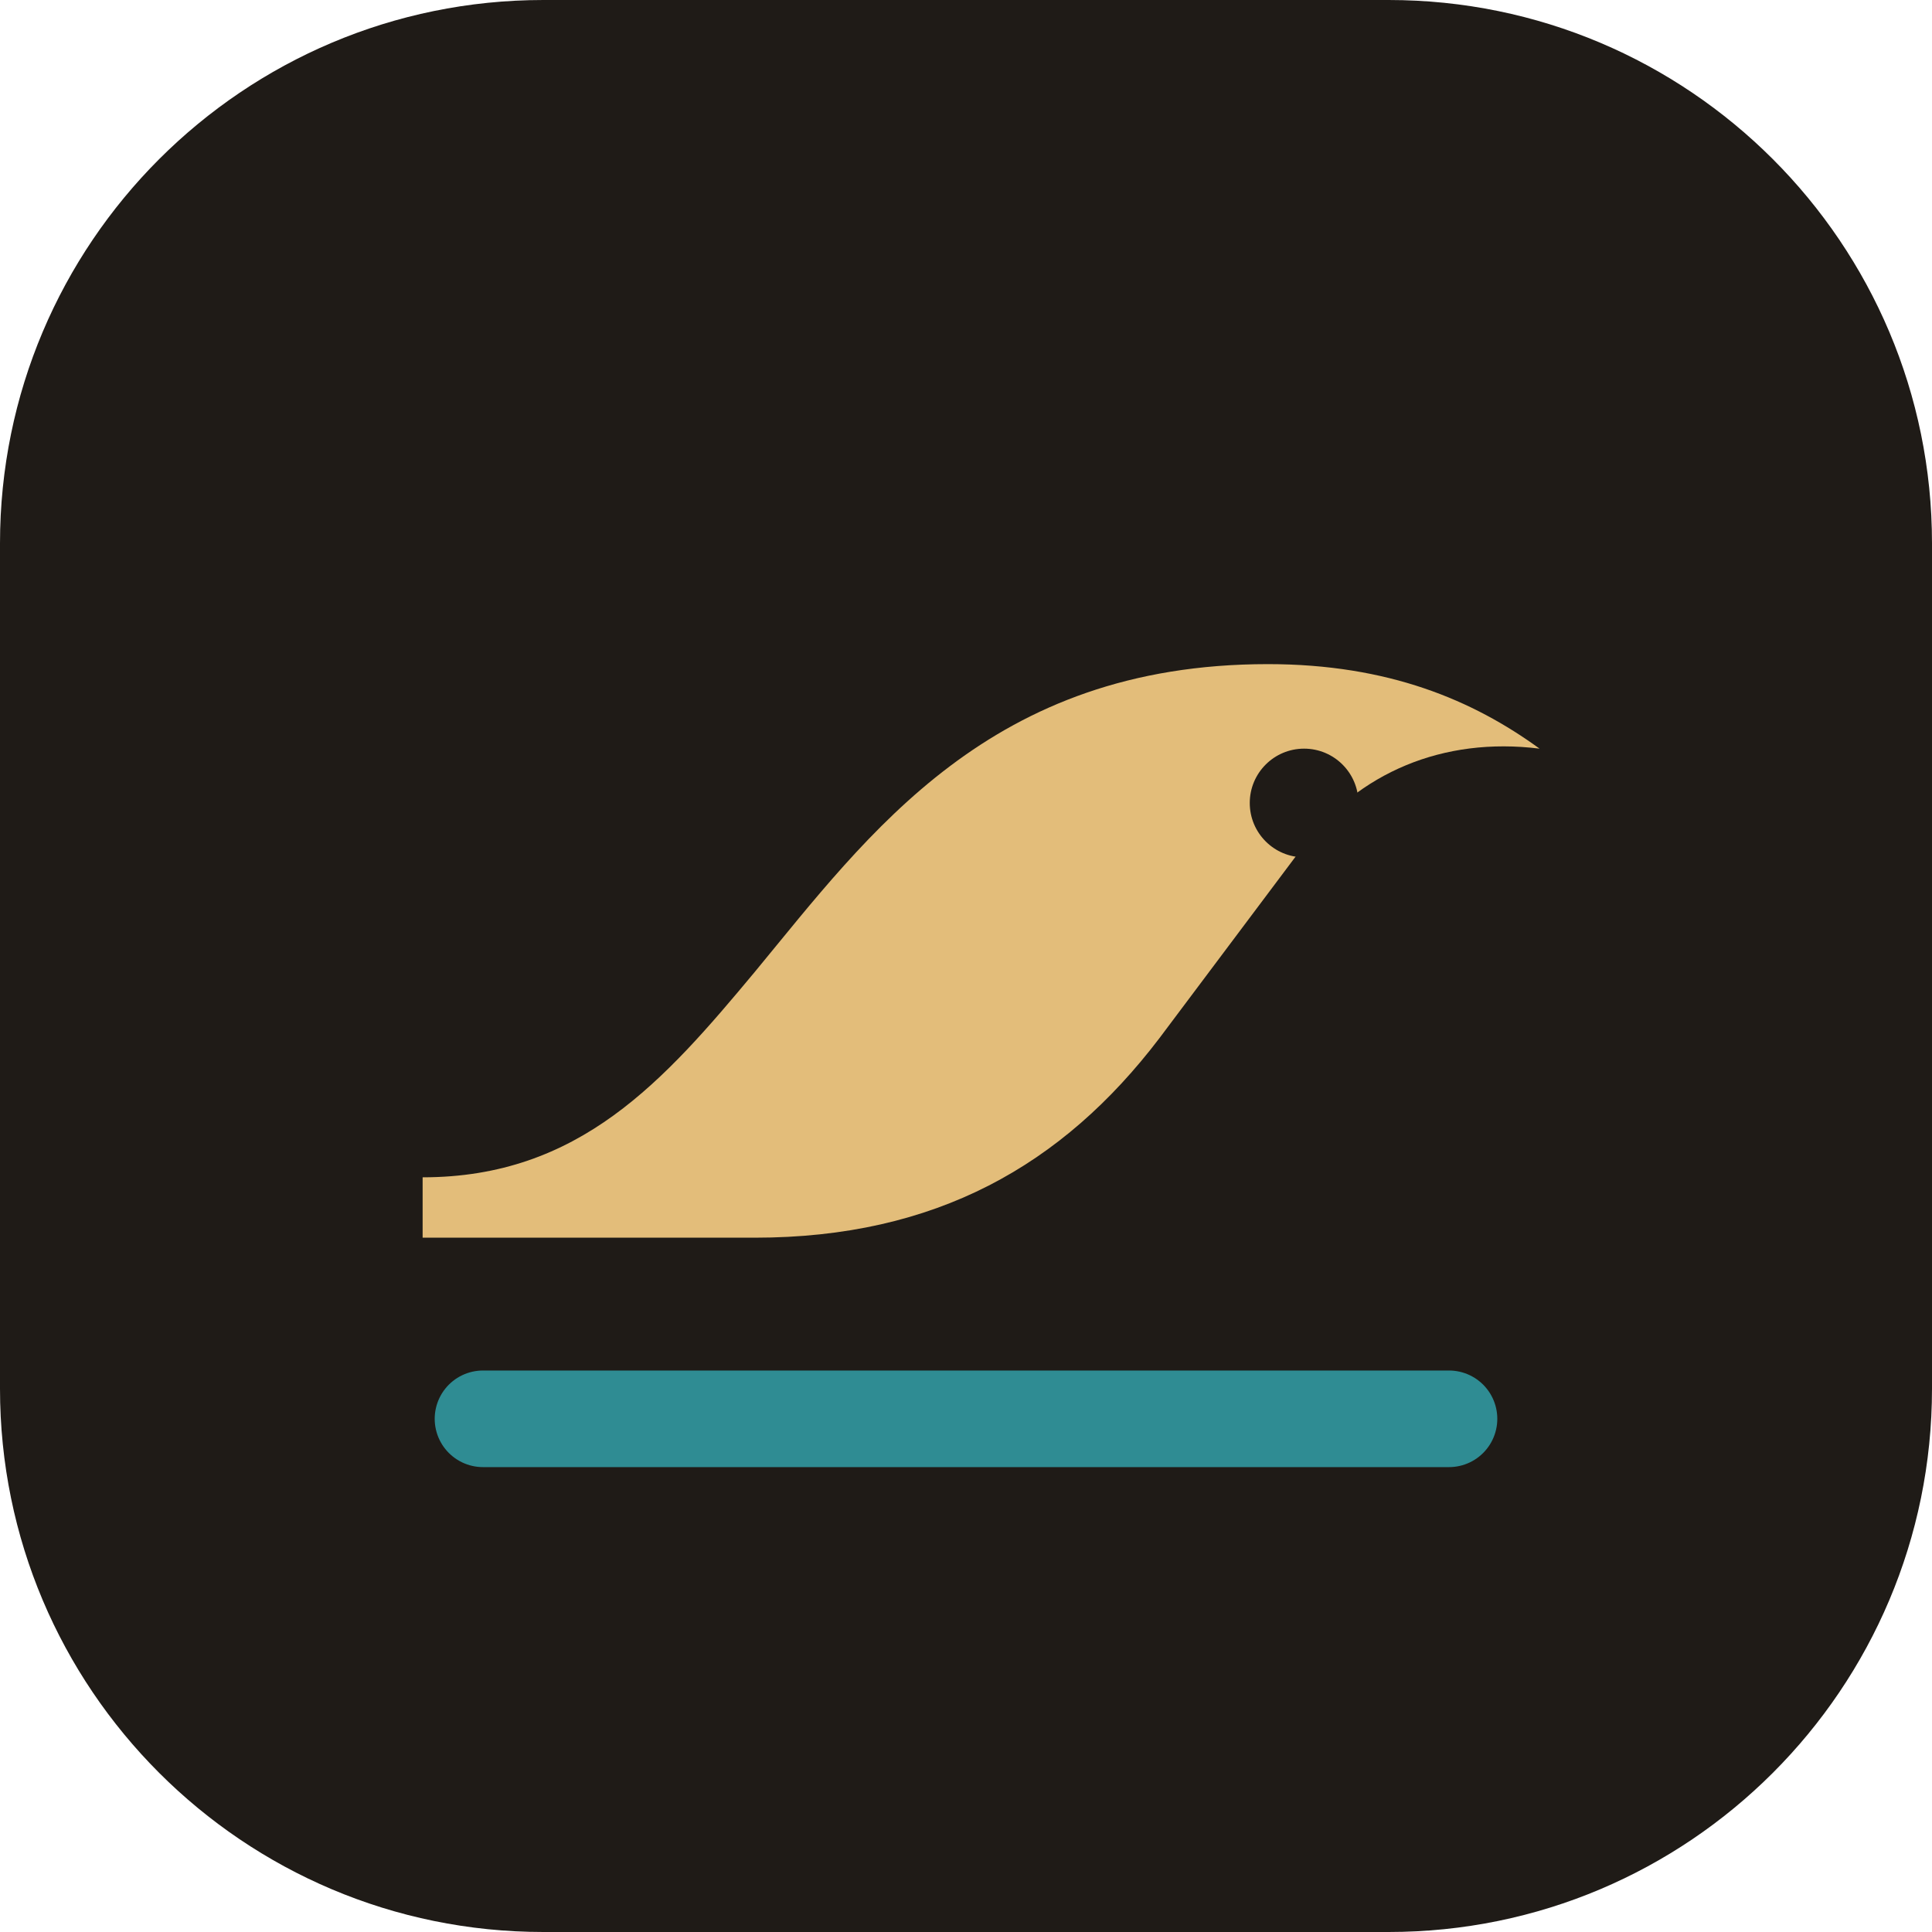
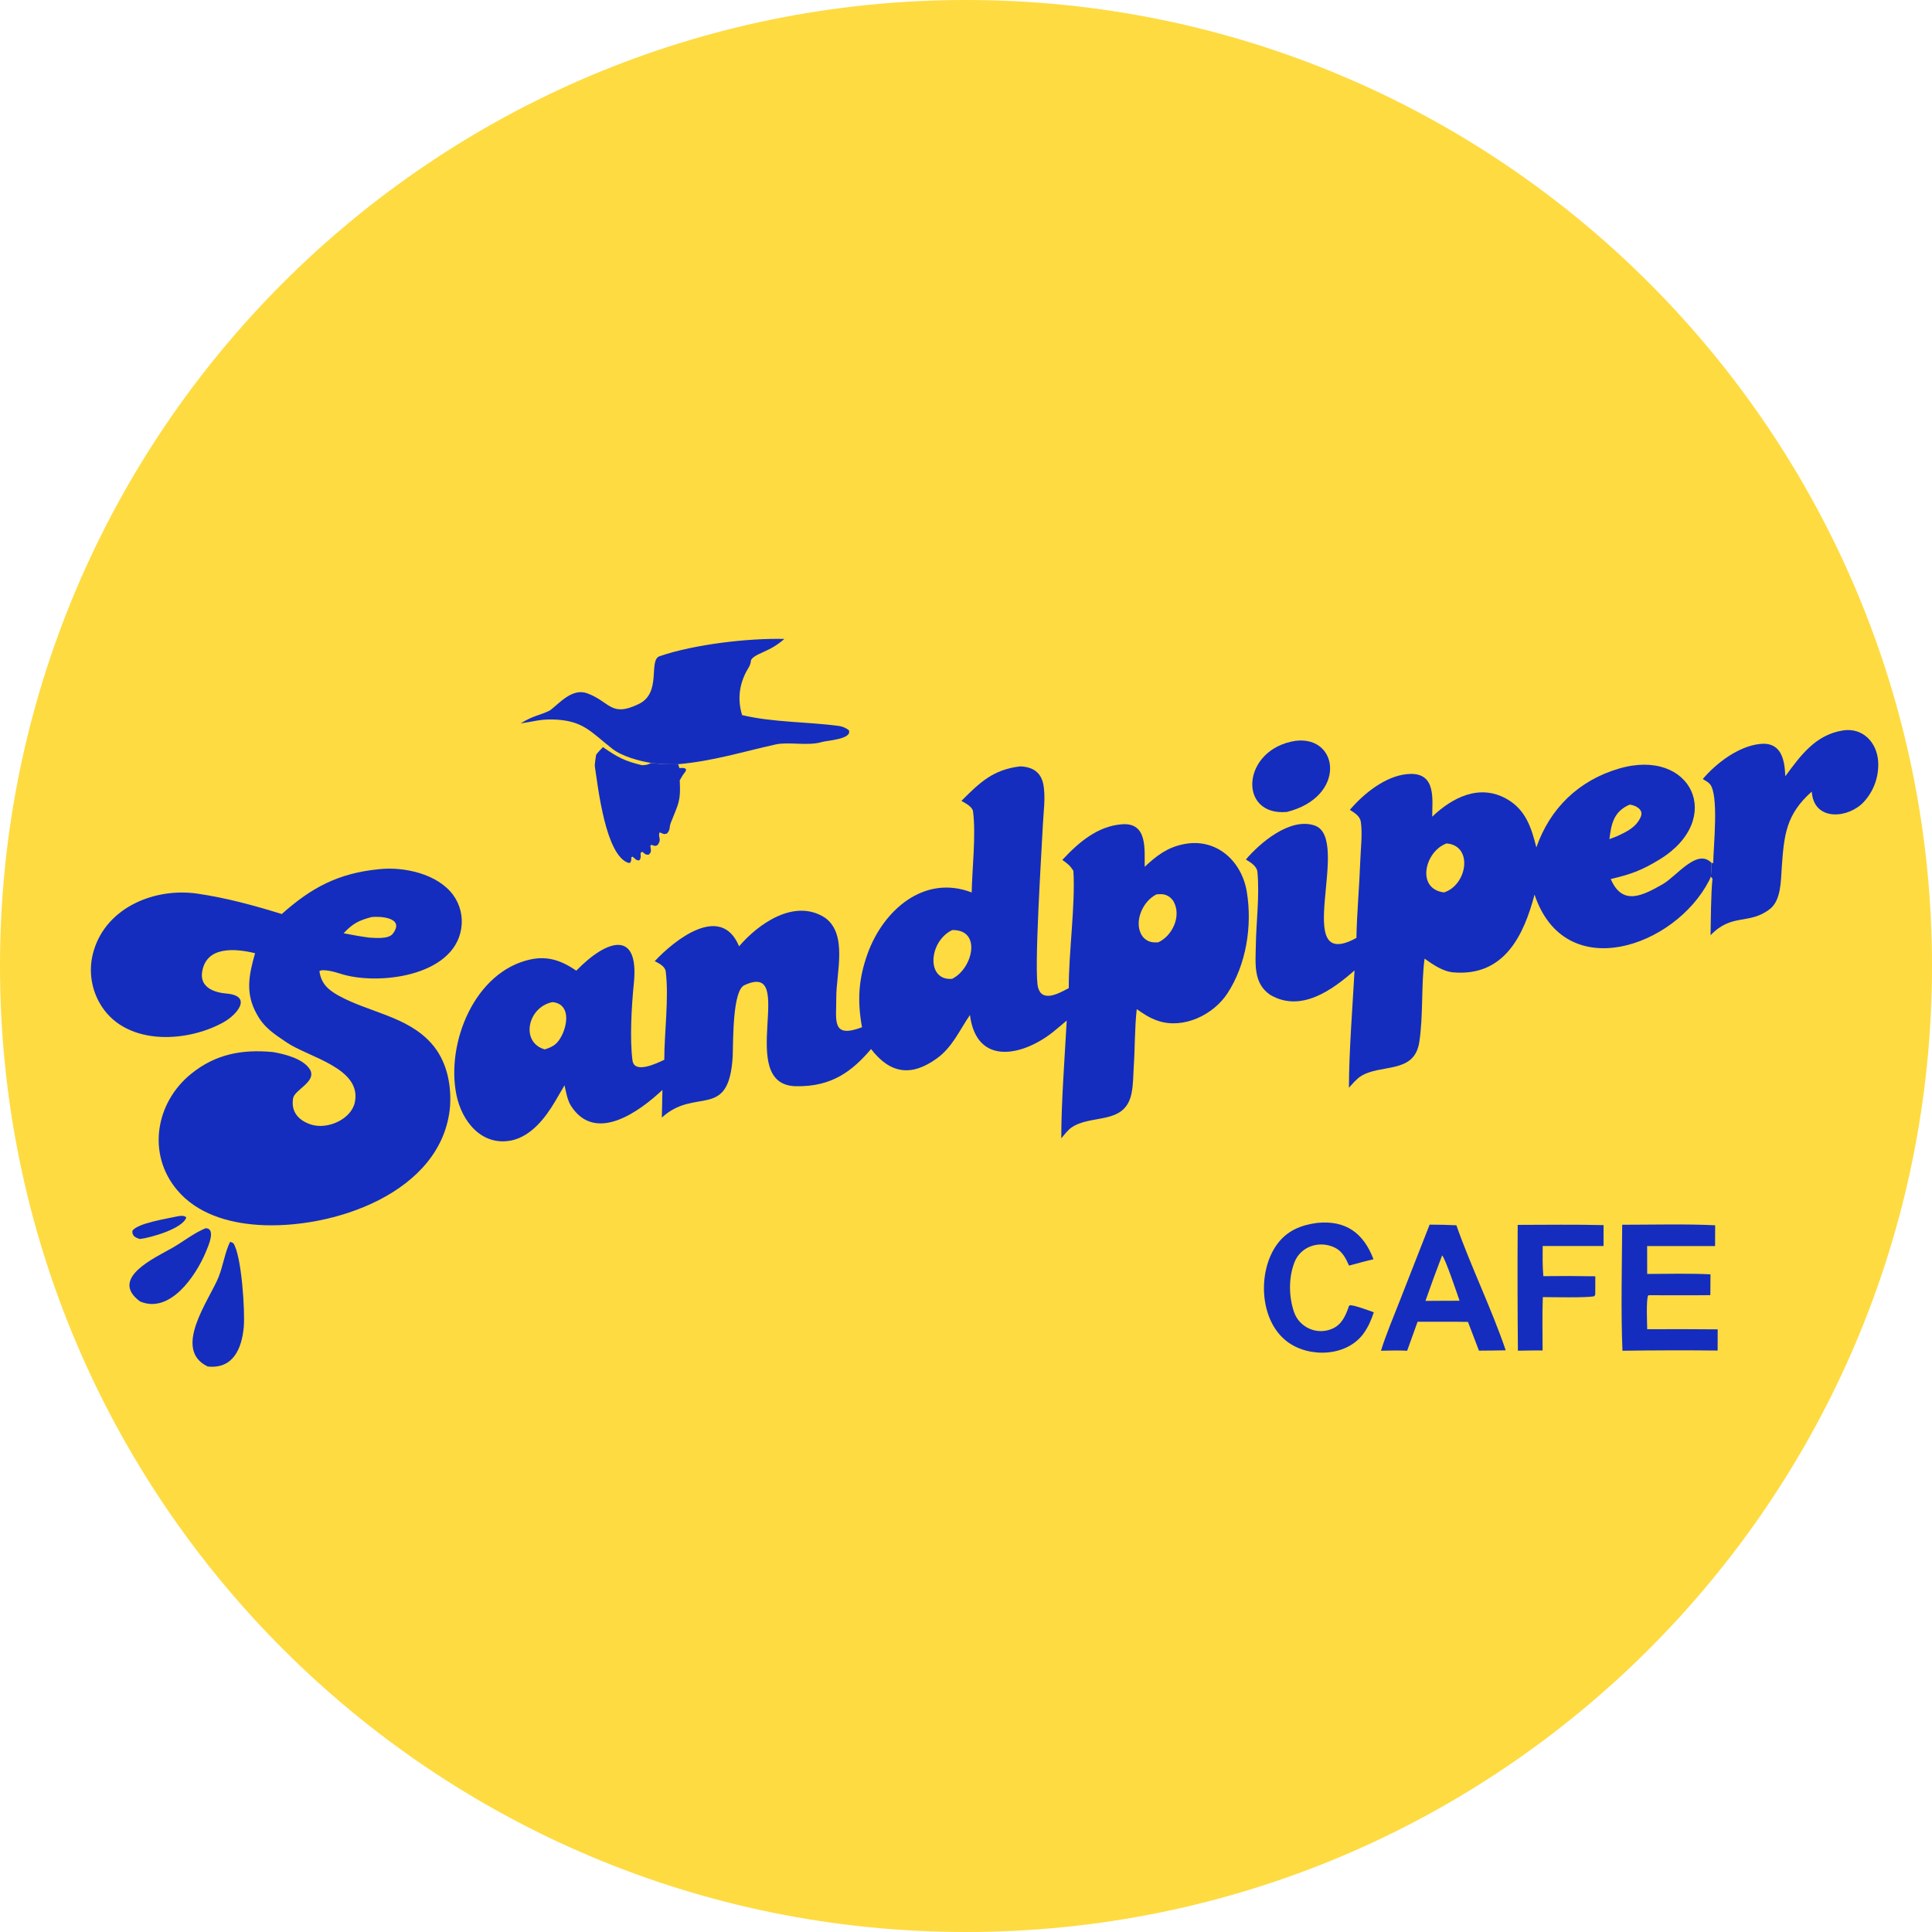
- <svg xmlns="http://www.w3.org/2000/svg" viewBox="0 0 32 32" fill="none">
-   <rect width="32" height="32" rx="9" fill="#1f1b17" />
-   <path d="M7 19.5c2.6 0 4-1.6 5.5-3.4C14.4 13.8 16.4 11 21 11c2 0 3.4.6 4.5 1.4-1.6-.2-3 .4-3.9 1.6l-2.4 3.2c-1.6 2.1-3.7 3.3-6.7 3.3H7Z" fill="#e3bd7a" />
-   <path d="M8 23.5h16" stroke="#2f8c93" stroke-width="1.6" stroke-linecap="round" />
-   <circle cx="21.6" cy="13.3" r=".9" fill="#1f1b17" />
+ <svg xmlns="http://www.w3.org/2000/svg" viewBox="0 0 540 540">
+   <circle cx="270" cy="270" r="270" fill="#fedb41" />
+   <g transform="translate(17.404 170.56)">
+     <path transform="translate(109.565 43.642)" d="M158.197 0c1.292 .049 2.563 .282 3.699 .92 1.472 .825 2.334 2.213 2.687 3.835 .789 3.6 .093 8.077-.079 11.777-.322 7.025-2.573 41.447-1.3 45.384 .272 .838 .67 1.619 1.53 1.977 2.133 .891 5.168-.975 7.021-1.909-.037-9.927 1.87-23.167 1.295-32.766-1.005-1.607-1.619-1.989-3.096-3.073 4.506-4.853 9.848-9.468 16.72-9.961 7.248-.521 6.201 7.264 6.301 11.891 3.339-3.122 6.268-5.375 10.816-6.314 9.166-1.892 16.311 4.64 17.732 13.326 1.551 9.463-.14 20.279-5.429 28.374-3.936 6.019-12.321 10.032-19.359 7.675-2.344-.778-3.981-1.89-5.98-3.285-.582 5.11-.49 10.784-.828 15.952-.168 2.579-.11 5.16-.661 7.731-1.896 8.854-11.262 5.558-16.81 9.45-.938 .662-2.032 2.054-2.792 2.974-.026-9.753 .978-22.966 1.522-32.917-1.232 1.045-2.466 2.104-3.723 3.117-8.354 6.718-21.466 9.824-23.328-4.664-2.892 4.218-4.891 8.964-9.185 12.089-7.157 5.205-13.085 4.38-18.452-2.573-5.081 5.935-10.769 10.626-21.071 10.386-17.125-.401 .81-35.317-14.358-28.224-3.256 1.522-3.099 15.056-3.241 19.802-1.045 18.191-10.383 8.527-19.807 17.191l.16-7.72c-6.173 5.788-18.703 15.216-25.584 4.393-.973-1.532-1.382-3.916-1.779-5.698l-2.593 4.437c-2.743 4.657-6.664 9.74-12.158 10.964-8.347 1.727-13.94-5.258-15.462-12.717-2.958-14.494 5.085-34.523 20.744-37.871 4.869-1.042 8.765 .411 12.756 3.148 8.582-8.827 17.631-11.559 16.089 3.549-.639 6.257-1.175 15.53-.381 21.532 .517 3.904 6.907 .764 8.89-.172-.009-7.512 1.339-17.289 .396-24.695-.184-1.443-1.865-2.242-3.062-2.872 5.531-5.931 18.535-16.3 23.569-4.15 5.418-6.335 15.434-13.397 23.896-8.066 6.629 4.567 3.213 15.626 3.269 22.497 .05 6.18-1.442 11.472 7.194 8.192-1.339-7.425-1.004-13.437 1.564-20.574 4.334-12.046 15.715-22.241 29.092-17.101 .129-6.689 1.226-16.073 .382-22.634-.169-1.317-2.109-2.29-3.251-2.962 5.168-5.171 8.859-8.756 16.445-9.645z" fill="#142dbe" />
+     <path transform="translate(243.499 89.397)" d="M5.229 .003c8.356-.197 5.793 10.762-.005 13.629-7.314 .617-6.609-10.442 .005-13.629z" fill="#fedb41" />
+     <path transform="translate(300.861 79.362)" d="M5.01 .044c.662-.04 1.516-.097 2.157 .061 1.155 .295 2.131 1.067 2.682 2.123 2.062 3.94-.372 9.382-4.398 11.244-.733 .02-1.443 .052-2.155-.154-1.152-.329-2.112-1.129-2.644-2.204-1.896-3.725 .582-9.264 4.358-11.07z" fill="#fedb41" />
+     <path transform="translate(130.619 109.531)" d="M6.368 0c5.029 .464 4.304 6.141 2.569 9.463-1.174 2.249-2.335 3.024-4.705 3.757-6.821-1.943-4.88-11.759 2.136-13.22z" fill="#fedb41" />
+     <path transform="translate(8 72.229)" d="M80.496 .156c6.966-.772 16.428 1.278 20.791 7.244 1.954 2.705 2.752 6.076 2.219 9.371-2.106 13.494-23.704 15.988-33.99 12.526-1.199-.403-4.691-1.358-5.64-.656 .467 3.443 2.421 5.228 5.366 6.853 8.524 4.703 19.078 5.732 25.879 13.289 4.282 4.759 5.687 11.398 5.268 17.668-2.088 24.3-33.15 34.546-53.813 33.109-8.349-.59-16.922-3.121-22.497-9.761-8.426-10.038-6.027-24.355 3.903-32.421 6.823-5.539 14.241-6.932 22.84-6.12 3.229 .525 8.671 1.87 10.463 4.976 1.793 3.362-4.352 5.548-4.766 7.944-.673 3.905 1.687 6.249 4.944 7.325 4.713 1.556 11.32-1.5 12.312-6.18 2.04-9.624-13.106-12.651-19.054-16.749-3.421-2.312-6.252-4.076-8.297-7.818-3.348-5.882-2.264-11.016-.537-17.122-5.501-1.327-13.838-2.136-14.833 5.502-.469 4.129 3.484 5.487 6.814 5.775 7.45 .64 2.972 5.935-.804 8.031-10.683 5.93-28.038 6.576-34.728-5.576-2.458-4.438-3.003-9.688-1.508-14.539 3.666-12.135 17.165-17.555 28.937-15.841 8.035 1.169 15.84 3.295 23.582 5.698 8.307-7.394 15.769-11.397 27.149-12.528z" fill="#142dbe" />
+     <path transform="translate(78.63 85.694)" d="M7.835 .065c2.255-.262 9.464 .08 5.9 4.681-1.166 1.505-4.72 1.174-6.594 1.061-2.527-.344-4.643-.716-7.141-1.211 2.593-2.748 4.251-3.587 7.835-4.531z" fill="#fedb41" />
+     <path transform="translate(330.827 43.178)" d="M81.182 23.122c3.821-10.961 11.847-18.704 23.003-22.011 20.453-6.064 29.829 14.159 11.414 25.391-4.952 3.021-7.847 4.092-13.619 5.454 3.299 7.712 9.079 4.527 14.523 1.436 3.903-2.215 9.609-10.127 13.606-5.976-.008 1.375 .003 2.515-.166 3.89-.148 .375-.282 .708-.467 1.068-9.5 18.518-40.26 29.423-48.798 3.927-2.969 11.246-8.377 22.957-22.694 21.741-2.942-.248-5.677-2.167-8.045-3.839-.967 7.217-.337 16.105-1.484 23.383-1.419 9.009-10.908 5.909-16.466 9.566-1.06 .698-2.289 2.135-3.188 3.132 .005-9.972 1.018-22.665 1.569-32.785-6.276 5.514-15.006 11.831-23.536 6.85-4.833-3.211-4.134-8.827-4.058-13.74 .106-6.841 1.074-13.817 .451-20.588-.158-1.709-1.917-2.716-3.227-3.525 3.839-4.551 12.313-11.847 19.203-9.508 10.624 3.607-6.903 41.592 11.689 31.432 .134-7.009 .815-14.287 1.068-21.33 .121-3.421 .659-7.758 .166-11.11-.24-1.647-1.777-2.529-3.075-3.37 .354-.399 .71-.795 1.071-1.187 3.929-4.252 9.911-8.744 15.915-8.85 7.212-.126 6.033 7.32 6.041 11.954 5.619-5.366 13.321-9.351 21.022-4.839 5.139 3.01 6.711 7.944 8.082 13.434z" fill="#142dbe" />
+     <path transform="translate(381.25 65.183)" d="M5.671 0c7.502 .594 5.804 11.631-.73 13.693-7.895-.997-5.334-11.54 .73-13.693z" fill="#fedb41" />
+     <path transform="translate(432.428 54.329)" d="M5.674 0c1.617 .177 3.963 1.362 3.109 3.378-1.245 2.93-3.892 4.169-6.587 5.43l-2.196 .852c.538-4.379 1.231-7.736 5.674-9.66z" fill="#fedb41" />
+     <path transform="translate(458.526 33.488)" d="M23.066 12.919c4.282-5.816 8.44-11.592 16.1-12.803 5.526-.874 9.481 3.307 9.851 8.597 .276 4.176-1.168 8.282-3.995 11.367-4.269 4.603-13.445 5.408-14.473-2.111l-.069-.467c-.01-.096-.021-.191-.034-.286-7.156 6.384-7.739 12.001-8.379 21.378-.253 3.685-.198 9.033-3.32 11.444-5.838 4.51-10.586 1.042-16.572 7.32 .101-4.66 .085-11.328 .541-15.829l-.472-.533c.169-1.375 .158-2.515 .166-3.89l.511 .109c.027-4.501 1.677-19.311-.986-22.18-.519-.558-1.292-.943-1.935-1.341 3.8-4.482 9.959-9.134 15.907-9.797 6.131-.683 6.974 4.484 7.159 9.022z" fill="#142dbe" />
+     <path transform="translate(128.128 8)" d="M0 23.635c3.633-2.283 5.452-2.228 8.257-3.675 2.713-2.098 6.204-6.269 10.369-4.73 6.419 2.375 6.549 6.824 14.458 2.944 6.396-3.138 2.536-12.21 5.741-13.317 9.578-3.307 24.775-5.089 34.871-4.833-2.041 1.789-3.687 2.679-6.149 3.792-.851 .385-3.041 1.299-3.203 2.322-.073 1.27-.774 2.032-1.351 3.152-1.983 3.851-2.367 7.866-1.109 12.025 8.772 2.066 18.118 1.843 27.024 3.022 1.032 .136 1.989 .567 2.812 1.196 1.021 2.544-6.157 2.869-7.561 3.306-3.773 1.171-9.317-.121-12.88 .671-9.535 2.12-17.416 4.638-27.276 5.527-2.779 .061-4.782-.007-7.521-.345-3.383-.546-8.188-1.87-10.824-3.931-6.149-4.808-8.219-8.038-16.798-8.229-3.498-.078-5.525 .631-8.86 1.103z" fill="#142dbe" />
+     <path transform="translate(368.58 171.731)" d="M13.6 0c2.495-.003 4.989 .058 7.481 .177 3.952 11.309 9.895 23.461 13.787 34.944-2.465 .071-5.004 .069-7.478 .098l-3.074-8.037-3.52-.042h-10.56c-.989 2.695-1.959 5.395-2.914 8.103-2.399-.13-4.909-.043-7.322 0 1.334-4.325 3.512-9.493 5.184-13.769l8.416-21.474z" fill="#142dbe" />
+     <path transform="translate(381.012 180.322)" d="M4.664 0c.921 .923 4.314 11.074 4.873 12.677l-4.601 .016-4.936 .027c1.49-4.264 3.045-8.504 4.664-12.72z" fill="#fedb41" />
+     <path transform="translate(435.833 171.681)" d="M.174 .082c8.105 0 18.019-.261 25.982 .148l-.024 5.801-18.99 .002c-.01 2.6-.005 5.2 .014 7.8 5.695-.032 12.055-.172 17.692 .102l-.037 5.822c-5.669 .074-11.475 .019-17.154 .019l-.23 .076c-.585 1.066-.287 7.792-.264 9.432 6.569-.042 13.134-.029 19.699 .034l-.015 5.92c-8.868-.093-17.735-.072-26.6 .058-.472-10.711-.134-24.406-.073-35.214z" fill="#142dbe" />
+     <path transform="translate(148.851 38.264)" d="M.362 2.133c.59-.798 1.221-1.417 1.906-2.133 4.164 2.881 6.051 3.878 10.926 5.057 1.322-.086 1.387-.078 2.564-.63 2.74 .339 4.742 .406 7.521 .346l.368 1.085c1.05-.02 1.036-.182 1.829 .248l-.067 .616c-.785 1.004-1.058 1.437-1.677 2.553l.014 .261c.286 5.61-.367 6.199-2.466 11.5-.608 1.534-.036 1.91-1.133 3.125-.944 .286-.849 .092-2.023-.335-.612 1.335 .775 1.881-.666 3.617-.996 .266-.475 .211-1.659-.138l-.288 .243c.141 1.162 .467 1.793-.485 2.524-1.012-.03-.752-.076-1.742-.803-1.095 .266 .107 1.302-.875 2.396-.927-.03-.911-.295-1.833-1.041l-.367 .155c-.031 .725 .045 .916-.303 1.527l-.509 .06c-6.382-2.102-8.462-20.894-9.382-26.918-.089-.584 .237-2.618 .347-3.315z" fill="#142dbe" />
+     <path transform="translate(335.877 171.136)" d="M14.848 .11c7.973-.799 12.967 2.779 15.767 10.164-2.26 .512-4.588 1.168-6.832 1.77-.878-1.986-1.874-3.963-3.862-4.968-4.227-2.133-9.532-.559-11.365 3.955-1.682 4.279-1.65 9.505-.195 13.88 1.466 4.414 6.426 6.657 10.729 4.78 2.555-1.113 3.596-3.375 4.511-5.869 .135-.528 .003-.274 .457-.725 1.476 .074 5.125 1.463 6.647 1.99-.749 2.197-1.429 3.861-2.753 5.77-4.625 6.62-15.174 7.09-21.384 2.491-7.863-5.824-8.44-19.606-2.94-27.205 2.785-3.847 6.634-5.414 11.22-6.033z" fill="#142dbe" />
+     <path transform="translate(406.753 171.748)" d="M.043 .049c7.916-.018 16.111-.132 24.002 .066l-.008 5.835-17.009 .013c-.026 2.967-.071 5.458 .179 8.419 4.841-.063 9.685-.052 14.529 .04l-.011 4.567c-.066 .83 .119 .535-.361 1.028-2.131 .43-11.539 .237-14.299 .221-.187 4.686-.058 10.173-.063 14.916-2.221-.042-4.66 .035-6.898 .061-.114-11.723-.135-23.443-.061-35.166z" fill="#142dbe" />
+     <path transform="translate(332.609 36.41)" d="M12.167 .083c12.221-1.417 14.177 15.729-2.497 19.888-13.825 1.236-12.68-17.634 2.497-19.888z" fill="#142dbe" />
+     <path transform="translate(36.401 176.535)" d="M10.504 0c.526 .142 .444 .137 .933 .409 2.3 3.478 3.276 19.095 2.891 23.393-.534 5.953-2.923 11.804-10.076 11.045-10.05-4.815 .538-18.702 3.054-25.044 1.219-3.071 1.792-6.955 3.198-9.803z" fill="#142dbe" />
+     <path transform="translate(18.775 172.728)" d="M21.294 0c3.017 .05 .686 5.155-.005 6.792-2.758 6.537-9.944 17.234-18.32 13.685-8.814-6.5 4.343-12.277 9.149-15.056 3.031-1.753 5.926-4.084 9.176-5.421z" fill="#142dbe" />
+     <path transform="translate(19.589 169.271)" d="M12.78 .106c.774-.14 1.737-.232 2.302 .337-1.01 3.143-9.862 5.653-12.961 6.033-1.305-.382-2.226-.852-2.111-2.286 1.436-2.181 9.712-3.388 12.77-4.084z" fill="#142dbe" />
+   </g>
</svg>
